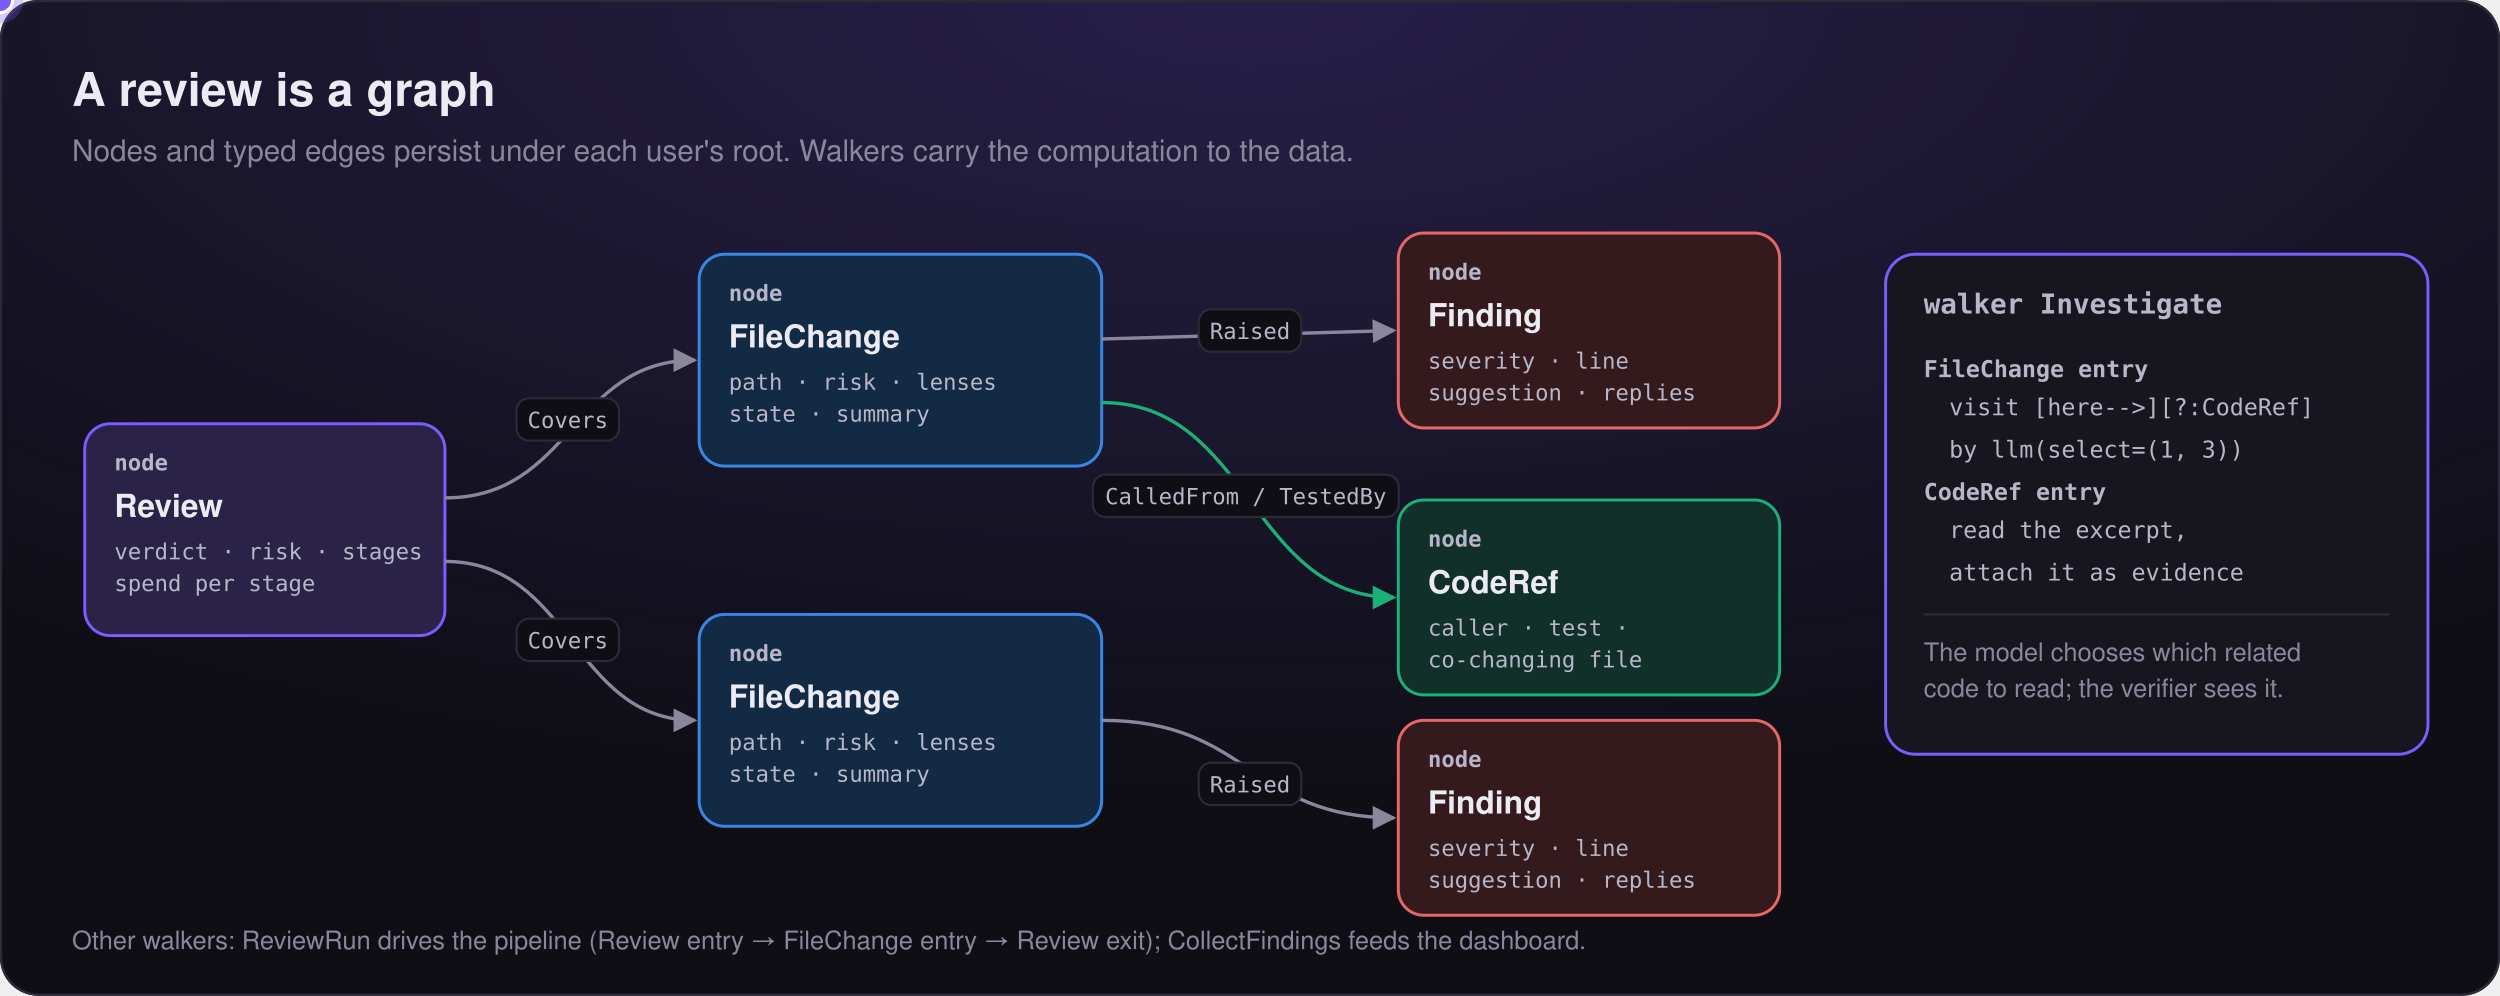
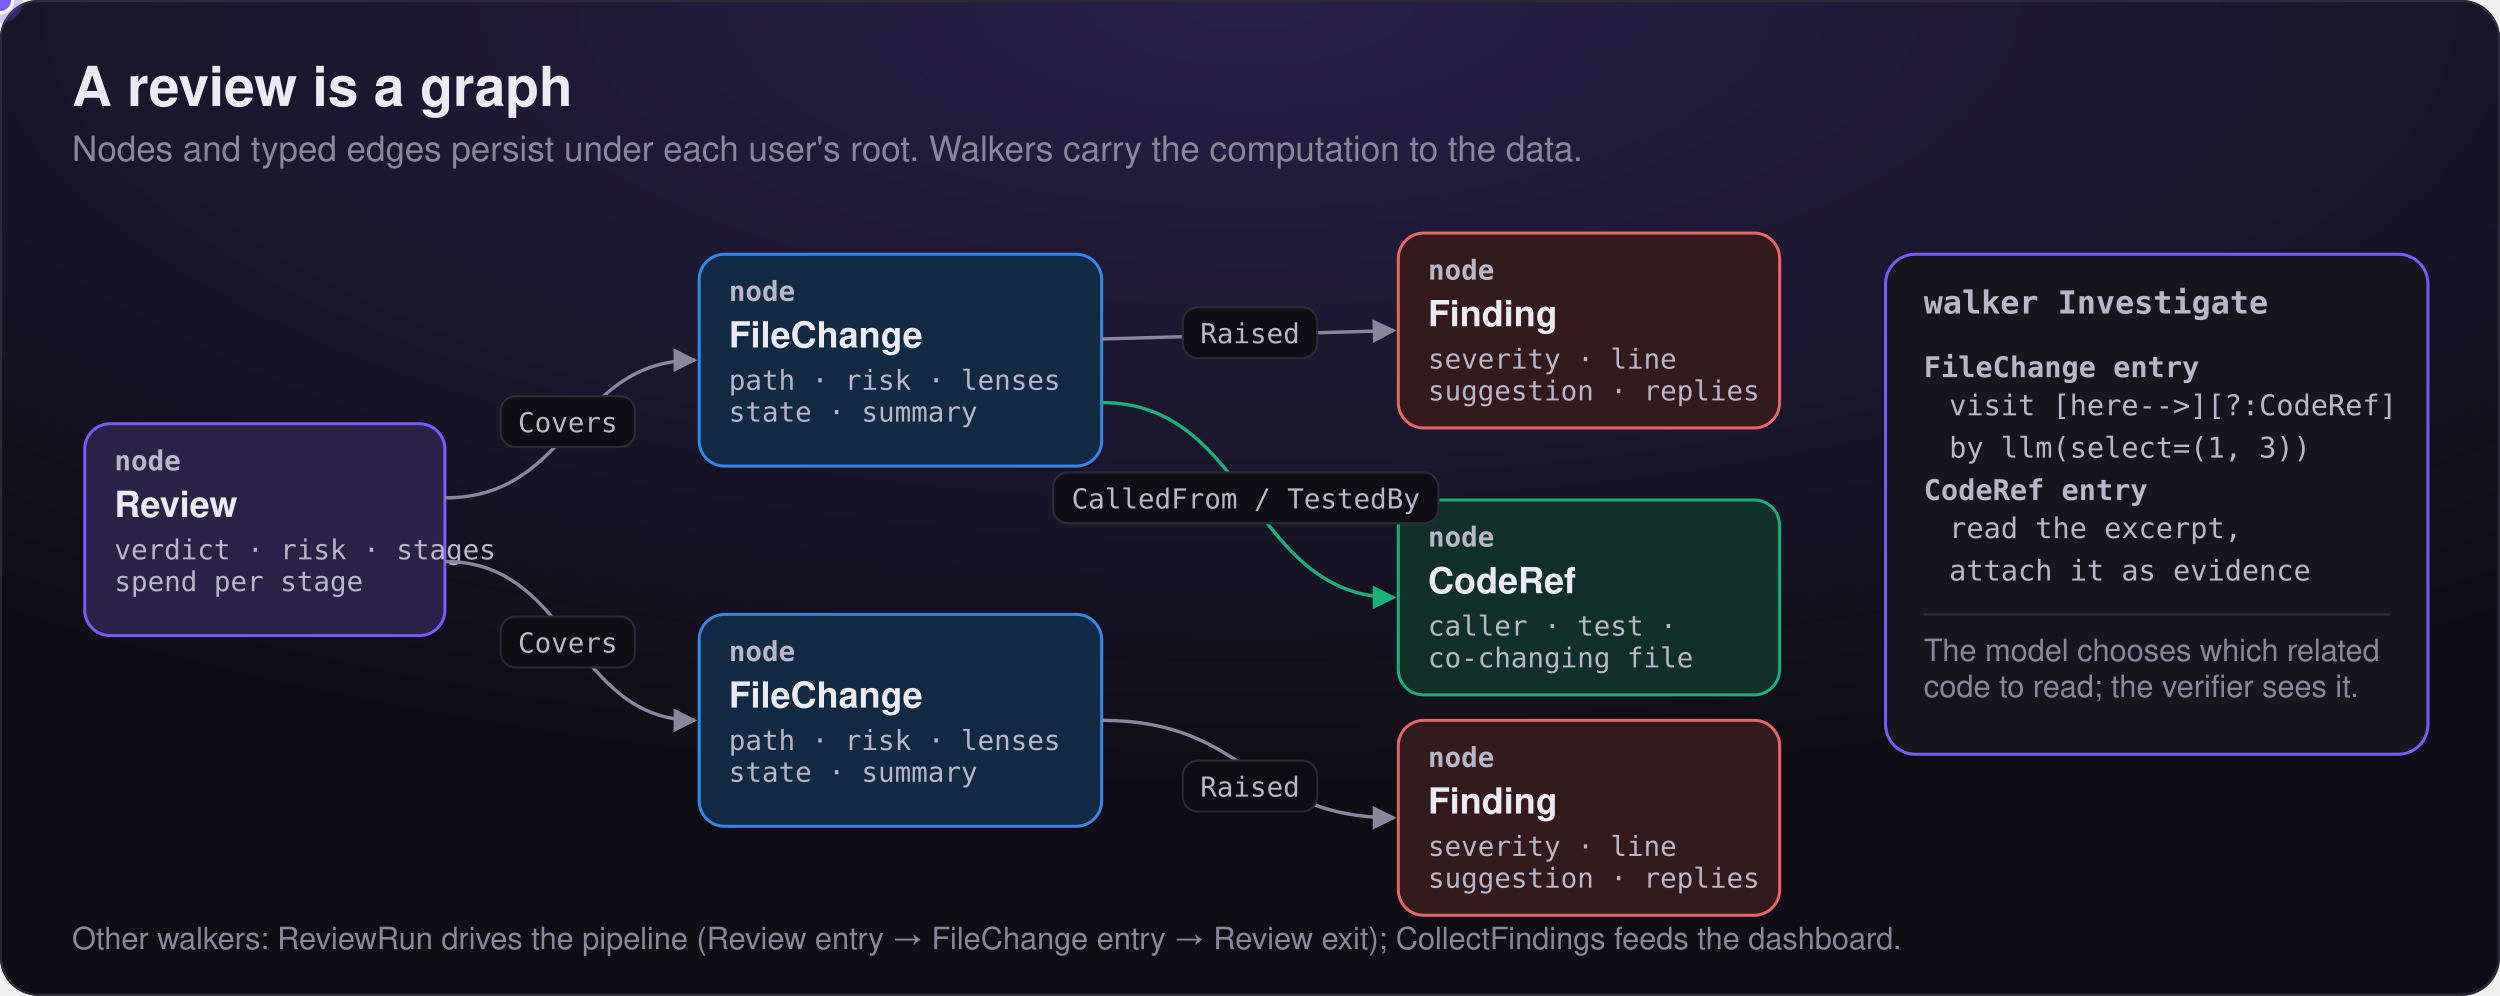
<svg xmlns="http://www.w3.org/2000/svg" viewBox="0 0 1180 470" width="1180" height="470" role="img" aria-label="Review node covers FileChange nodes, which raise Findings and link to CodeRefs; the Investigate walker visits CodeRefs chosen by the model.">
  <style>
  .t{font-family:-apple-system,BlinkMacSystemFont,'Segoe UI',Helvetica,Arial,sans-serif;fill:#ecebf3}
  .m{font-family:ui-monospace,SFMono-Regular,Menlo,Consolas,monospace;fill:#b9b6c9}
  .s{font-family:-apple-system,BlinkMacSystemFont,'Segoe UI',Helvetica,Arial,sans-serif;fill:#8a879c}
  .flow{stroke-dasharray:6 6;animation:flow 1.1s linear infinite}
  @keyframes flow{to{stroke-dashoffset:-24}}
  .pulse{animation:pulse 2.4s ease-in-out infinite}
  @keyframes pulse{0%,100%{opacity:.35}50%{opacity:1}}
  @media (prefers-reduced-motion:reduce){.flow,.pulse{animation:none}}
</style>
  <defs>
    <marker id="a" viewBox="0 0 10 10" refX="9" refY="5" markerWidth="7" markerHeight="7" orient="auto-start-reverse">
      <path d="M0,0L10,5L0,10z" fill="#8a879c" />
    </marker>
    <marker id="av" viewBox="0 0 10 10" refX="9" refY="5" markerWidth="7" markerHeight="7" orient="auto-start-reverse">
      <path d="M0,0L10,5L0,10z" fill="#7c5cff" />
    </marker>
    <marker id="ag" viewBox="0 0 10 10" refX="9" refY="5" markerWidth="7" markerHeight="7" orient="auto-start-reverse">
      <path d="M0,0L10,5L0,10z" fill="#1baf7a" />
    </marker>
    <marker id="ar" viewBox="0 0 10 10" refX="9" refY="5" markerWidth="7" markerHeight="7" orient="auto-start-reverse">
      <path d="M0,0L10,5L0,10z" fill="#e66767" />
    </marker>
    <radialGradient id="glow" cx="50%" cy="0%" r="80%">
      <stop offset="0" stop-color="#7c5cff" stop-opacity=".22" />
      <stop offset="1" stop-color="#7c5cff" stop-opacity="0" />
    </radialGradient>
  </defs>
  <rect width="1180" height="470" rx="18" fill="#0f0e15" />
  <rect width="1180" height="470" rx="18" fill="url(#glow)" />
  <rect x=".5" y=".5" width="1179" height="469" rx="18" fill="none" stroke="#2c2a38" />
-   <text x="34" y="50" class="t" font-size="22" font-weight="700" text-anchor="start">A review is a graph</text>
-   <text x="34" y="76" class="s" font-size="14" font-weight="400" text-anchor="start">Nodes and typed edges persist under each user's root. Walkers carry the computation to the data.</text>
+   <text x="34" y="50" class="t" font-size="26" font-weight="700" text-anchor="start">A review is a graph</text>
+   <text x="34" y="76" class="s" font-size="16.5" font-weight="400" text-anchor="start">Nodes and typed edges persist under each user's root. Walkers carry the computation to the data.</text>
  <rect x="40" y="200" width="170" height="100" rx="12" fill="#2a2347" stroke="#7c5cff" stroke-width="1.4" />
-   <text x="54" y="222" class="m" font-size="10.5" font-weight="600" text-anchor="start" fill="#7c5cff">node</text>
-   <text x="54" y="244" class="t" font-size="15" font-weight="650" text-anchor="start">Review</text>
-   <text x="54" y="264" class="m" font-size="10.5" font-weight="400" text-anchor="start" fill="#8a879c">verdict · risk · stages</text>
-   <text x="54" y="279" class="m" font-size="10.5" font-weight="400" text-anchor="start" fill="#8a879c">spend per stage</text>
+   <text x="54" y="222" class="m" font-size="13" font-weight="600" text-anchor="start" fill="#7c5cff">node</text>
+   <text x="54" y="244" class="t" font-size="17" font-weight="650" text-anchor="start">Review</text>
+   <text x="54" y="264" class="m" font-size="13" font-weight="400" text-anchor="start" fill="#8a879c">verdict · risk · stages</text>
+   <text x="54" y="279" class="m" font-size="13" font-weight="400" text-anchor="start" fill="#8a879c">spend per stage</text>
  <rect x="330" y="120" width="190" height="100" rx="12" fill="#132a45" stroke="#3987e5" stroke-width="1.4" />
-   <text x="344" y="142" class="m" font-size="10.5" font-weight="600" text-anchor="start" fill="#3987e5">node</text>
-   <text x="344" y="164" class="t" font-size="15" font-weight="650" text-anchor="start">FileChange</text>
-   <text x="344" y="184" class="m" font-size="10.5" font-weight="400" text-anchor="start" fill="#8a879c">path · risk · lenses</text>
-   <text x="344" y="199" class="m" font-size="10.5" font-weight="400" text-anchor="start" fill="#8a879c">state · summary</text>
+   <text x="344" y="142" class="m" font-size="13" font-weight="600" text-anchor="start" fill="#3987e5">node</text>
+   <text x="344" y="164" class="t" font-size="17" font-weight="650" text-anchor="start">FileChange</text>
+   <text x="344" y="184" class="m" font-size="13" font-weight="400" text-anchor="start" fill="#8a879c">path · risk · lenses</text>
+   <text x="344" y="199" class="m" font-size="13" font-weight="400" text-anchor="start" fill="#8a879c">state · summary</text>
  <rect x="330" y="290" width="190" height="100" rx="12" fill="#132a45" stroke="#3987e5" stroke-width="1.4" />
-   <text x="344" y="312" class="m" font-size="10.5" font-weight="600" text-anchor="start" fill="#3987e5">node</text>
-   <text x="344" y="334" class="t" font-size="15" font-weight="650" text-anchor="start">FileChange</text>
-   <text x="344" y="354" class="m" font-size="10.5" font-weight="400" text-anchor="start" fill="#8a879c">path · risk · lenses</text>
-   <text x="344" y="369" class="m" font-size="10.5" font-weight="400" text-anchor="start" fill="#8a879c">state · summary</text>
+   <text x="344" y="312" class="m" font-size="13" font-weight="600" text-anchor="start" fill="#3987e5">node</text>
+   <text x="344" y="334" class="t" font-size="17" font-weight="650" text-anchor="start">FileChange</text>
+   <text x="344" y="354" class="m" font-size="13" font-weight="400" text-anchor="start" fill="#8a879c">path · risk · lenses</text>
+   <text x="344" y="369" class="m" font-size="13" font-weight="400" text-anchor="start" fill="#8a879c">state · summary</text>
  <rect x="660" y="110" width="180" height="92" rx="12" fill="#341a1d" stroke="#e66767" stroke-width="1.4" />
-   <text x="674" y="132" class="m" font-size="10.5" font-weight="600" text-anchor="start" fill="#e66767">node</text>
-   <text x="674" y="154" class="t" font-size="15" font-weight="650" text-anchor="start">Finding</text>
-   <text x="674" y="174" class="m" font-size="10.5" font-weight="400" text-anchor="start" fill="#8a879c">severity · line</text>
-   <text x="674" y="189" class="m" font-size="10.5" font-weight="400" text-anchor="start" fill="#8a879c">suggestion · replies</text>
+   <text x="674" y="132" class="m" font-size="13" font-weight="600" text-anchor="start" fill="#e66767">node</text>
+   <text x="674" y="154" class="t" font-size="17" font-weight="650" text-anchor="start">Finding</text>
+   <text x="674" y="174" class="m" font-size="13" font-weight="400" text-anchor="start" fill="#8a879c">severity · line</text>
+   <text x="674" y="189" class="m" font-size="13" font-weight="400" text-anchor="start" fill="#8a879c">suggestion · replies</text>
  <rect x="660" y="236" width="180" height="92" rx="12" fill="#11302a" stroke="#1baf7a" stroke-width="1.4" />
-   <text x="674" y="258" class="m" font-size="10.5" font-weight="600" text-anchor="start" fill="#1baf7a">node</text>
-   <text x="674" y="280" class="t" font-size="15" font-weight="650" text-anchor="start">CodeRef</text>
-   <text x="674" y="300" class="m" font-size="10.5" font-weight="400" text-anchor="start" fill="#8a879c">caller · test ·</text>
-   <text x="674" y="315" class="m" font-size="10.5" font-weight="400" text-anchor="start" fill="#8a879c">co-changing file</text>
+   <text x="674" y="258" class="m" font-size="13" font-weight="600" text-anchor="start" fill="#1baf7a">node</text>
+   <text x="674" y="280" class="t" font-size="17" font-weight="650" text-anchor="start">CodeRef</text>
+   <text x="674" y="300" class="m" font-size="13" font-weight="400" text-anchor="start" fill="#8a879c">caller · test ·</text>
+   <text x="674" y="315" class="m" font-size="13" font-weight="400" text-anchor="start" fill="#8a879c">co-changing file</text>
  <rect x="660" y="340" width="180" height="92" rx="12" fill="#341a1d" stroke="#e66767" stroke-width="1.4" />
-   <text x="674" y="362" class="m" font-size="10.5" font-weight="600" text-anchor="start" fill="#e66767">node</text>
-   <text x="674" y="384" class="t" font-size="15" font-weight="650" text-anchor="start">Finding</text>
-   <text x="674" y="404" class="m" font-size="10.5" font-weight="400" text-anchor="start" fill="#8a879c">severity · line</text>
-   <text x="674" y="419" class="m" font-size="10.5" font-weight="400" text-anchor="start" fill="#8a879c">suggestion · replies</text>
+   <text x="674" y="362" class="m" font-size="13" font-weight="600" text-anchor="start" fill="#e66767">node</text>
+   <text x="674" y="384" class="t" font-size="17" font-weight="650" text-anchor="start">Finding</text>
+   <text x="674" y="404" class="m" font-size="13" font-weight="400" text-anchor="start" fill="#8a879c">severity · line</text>
+   <text x="674" y="419" class="m" font-size="13" font-weight="400" text-anchor="start" fill="#8a879c">suggestion · replies</text>
  <path d="M210,235 C270,235 270,170 328,170" fill="none" stroke="#8a879c" stroke-width="1.6" marker-end="url(#a)" />
  <path d="M210,265 C270,265 270,340 328,340" fill="none" stroke="#8a879c" stroke-width="1.6" marker-end="url(#a)" />
-   <rect x="243.8" y="188" width="48.4" height="20" rx="6" fill="#0f0e15" stroke="#2c2a38" stroke-width="1" />
-   <text x="268" y="202" class="m" font-size="10.5" font-weight="500" text-anchor="middle" fill="#b9b6c9">Covers</text>
-   <rect x="243.8" y="292" width="48.4" height="20" rx="6" fill="#0f0e15" stroke="#2c2a38" stroke-width="1" />
-   <text x="268" y="306" class="m" font-size="10.5" font-weight="500" text-anchor="middle" fill="#b9b6c9">Covers</text>
+   <rect x="236.3" y="187" width="63.4" height="24" rx="7" fill="#0f0e15" stroke="#2c2a38" stroke-width="1" />
+   <text x="268" y="204" class="m" font-size="13" font-weight="500" text-anchor="middle" fill="#b9b6c9">Covers</text>
+   <rect x="236.3" y="291" width="63.4" height="24" rx="7" fill="#0f0e15" stroke="#2c2a38" stroke-width="1" />
+   <text x="268" y="308" class="m" font-size="13" font-weight="500" text-anchor="middle" fill="#b9b6c9">Covers</text>
  <path d="M520,160 L658,156" fill="none" stroke="#8a879c" stroke-width="1.6" marker-end="url(#a)" />
-   <rect x="565.8" y="146" width="48.4" height="20" rx="6" fill="#0f0e15" stroke="#2c2a38" stroke-width="1" />
-   <text x="590" y="160" class="m" font-size="10.5" font-weight="500" text-anchor="middle" fill="#b9b6c9">Raised</text>
+   <rect x="558.3" y="145" width="63.4" height="24" rx="7" fill="#0f0e15" stroke="#2c2a38" stroke-width="1" />
+   <text x="590" y="162" class="m" font-size="13" font-weight="500" text-anchor="middle" fill="#b9b6c9">Raised</text>
  <path d="M520,190 C590,190 590,282 658,282" fill="none" stroke="#1baf7a" stroke-width="1.6" marker-end="url(#ag)" />
-   <rect x="515.8" y="224" width="144.4" height="20" rx="6" fill="#0f0e15" stroke="#2c2a38" stroke-width="1" />
-   <text x="588" y="238" class="m" font-size="10.5" font-weight="500" text-anchor="middle" fill="#1baf7a">CalledFrom / TestedBy</text>
+   <rect x="497.05" y="223" width="181.9" height="24" rx="7" fill="#0f0e15" stroke="#2c2a38" stroke-width="1" />
+   <text x="588" y="240" class="m" font-size="13" font-weight="500" text-anchor="middle" fill="#1baf7a">CalledFrom / TestedBy</text>
  <path d="M520,340 C590,340 590,386 658,386" fill="none" stroke="#8a879c" stroke-width="1.6" marker-end="url(#a)" />
-   <rect x="565.8" y="360" width="48.4" height="20" rx="6" fill="#0f0e15" stroke="#2c2a38" stroke-width="1" />
-   <text x="590" y="374" class="m" font-size="10.5" font-weight="500" text-anchor="middle" fill="#b9b6c9">Raised</text>
+   <rect x="558.3" y="359" width="63.4" height="24" rx="7" fill="#0f0e15" stroke="#2c2a38" stroke-width="1" />
+   <text x="590" y="376" class="m" font-size="13" font-weight="500" text-anchor="middle" fill="#b9b6c9">Raised</text>
  <circle r="11" fill="#7c5cff" opacity=".25">
    <animateMotion dur="4.2s" repeatCount="indefinite" path="M210,235 C270,235 270,170 328,170 L520,170 L520,190 C590,190 590,282 658,282" keyPoints="0;1;1" keyTimes="0;.85;1" calcMode="linear" />
  </circle>
  <circle r="6" fill="#7c5cff" stroke="#fff" stroke-width="1.5">
    <animateMotion dur="4.2s" repeatCount="indefinite" path="M210,235 C270,235 270,170 328,170 L520,170 L520,190 C590,190 590,282 658,282" keyPoints="0;1;1" keyTimes="0;.85;1" calcMode="linear" />
  </circle>
  <rect x="890" y="120" width="256" height="236" rx="14" fill="#17161f" stroke="#7c5cff" stroke-width="1.4" />
-   <text x="908" y="148" class="m" font-size="13" font-weight="650" text-anchor="start" fill="#7c5cff">walker Investigate</text>
-   <text x="908" y="178" class="m" font-size="11" font-weight="600" text-anchor="start" fill="#ecebf3">FileChange entry</text>
-   <text x="920" y="196" class="m" font-size="11" font-weight="400" text-anchor="start" fill="#b9b6c9">visit [here--&gt;][?:CodeRef]</text>
-   <text x="920" y="216" class="m" font-size="11" font-weight="400" text-anchor="start" fill="#b9b6c9">by llm(select=(1, 3))</text>
-   <text x="908" y="236" class="m" font-size="11" font-weight="600" text-anchor="start" fill="#ecebf3">CodeRef entry</text>
-   <text x="920" y="254" class="m" font-size="11" font-weight="400" text-anchor="start" fill="#b9b6c9">read the excerpt,</text>
-   <text x="920" y="274" class="m" font-size="11" font-weight="400" text-anchor="start" fill="#b9b6c9">attach it as evidence</text>
+   <text x="908" y="148" class="m" font-size="15" font-weight="650" text-anchor="start" fill="#7c5cff">walker Investigate</text>
+   <text x="908" y="178" class="m" font-size="13.5" font-weight="600" text-anchor="start" fill="#ecebf3">FileChange entry</text>
+   <text x="920" y="196" class="m" font-size="13.5" font-weight="400" text-anchor="start" fill="#b9b6c9">visit [here--&gt;][?:CodeRef]</text>
+   <text x="920" y="216" class="m" font-size="13.5" font-weight="400" text-anchor="start" fill="#b9b6c9">by llm(select=(1, 3))</text>
+   <text x="908" y="236" class="m" font-size="13.5" font-weight="600" text-anchor="start" fill="#ecebf3">CodeRef entry</text>
+   <text x="920" y="254" class="m" font-size="13.5" font-weight="400" text-anchor="start" fill="#b9b6c9">read the excerpt,</text>
+   <text x="920" y="274" class="m" font-size="13.5" font-weight="400" text-anchor="start" fill="#b9b6c9">attach it as evidence</text>
  <line x1="908" y1="290" x2="1128" y2="290" stroke="#2c2a38" />
-   <text x="908" y="312" class="s" font-size="12" font-weight="400" text-anchor="start">The model chooses which related</text>
-   <text x="908" y="329" class="s" font-size="12" font-weight="400" text-anchor="start">code to read; the verifier sees it.</text>
-   <text x="34" y="448" class="s" font-size="12" font-weight="400" text-anchor="start">Other walkers: ReviewRun drives the pipeline (Review entry → FileChange entry → Review exit); CollectFindings feeds the dashboard.</text>
+   <text x="908" y="312" class="s" font-size="14.5" font-weight="400" text-anchor="start">The model chooses which related</text>
+   <text x="908" y="329" class="s" font-size="14.5" font-weight="400" text-anchor="start">code to read; the verifier sees it.</text>
+   <text x="34" y="448" class="s" font-size="14.5" font-weight="400" text-anchor="start">Other walkers: ReviewRun drives the pipeline (Review entry → FileChange entry → Review exit); CollectFindings feeds the dashboard.</text>
</svg>
